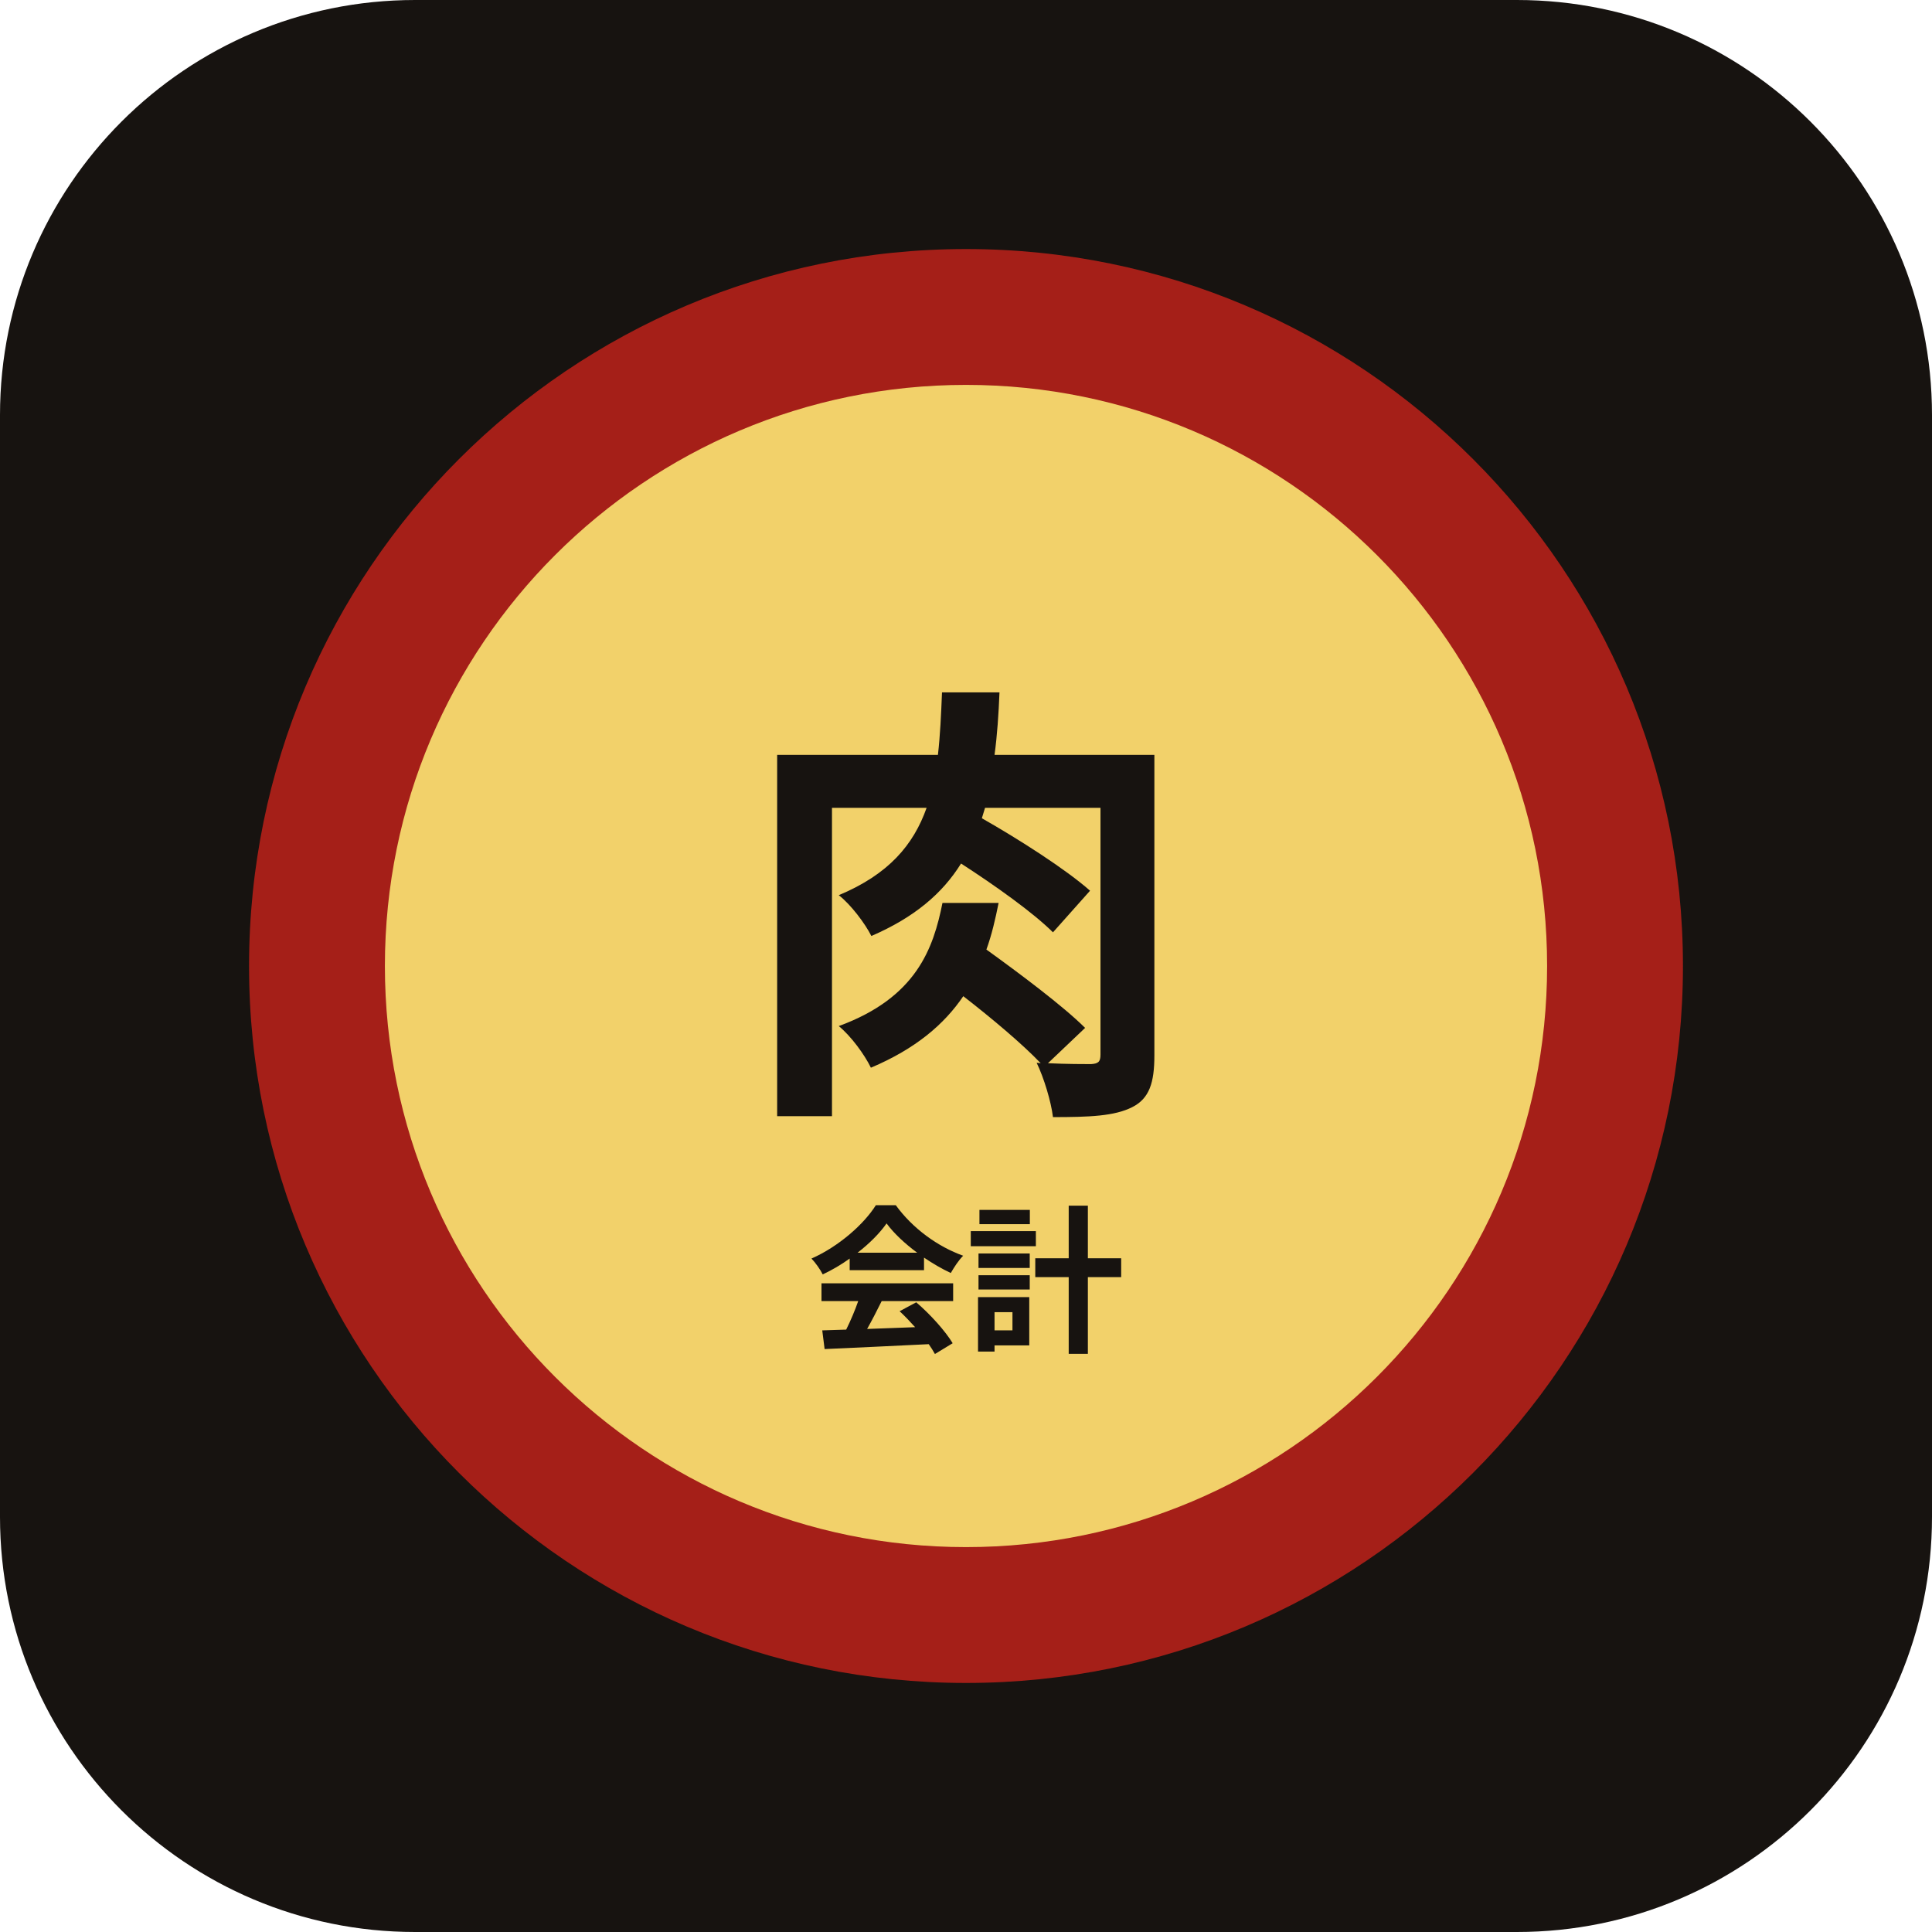
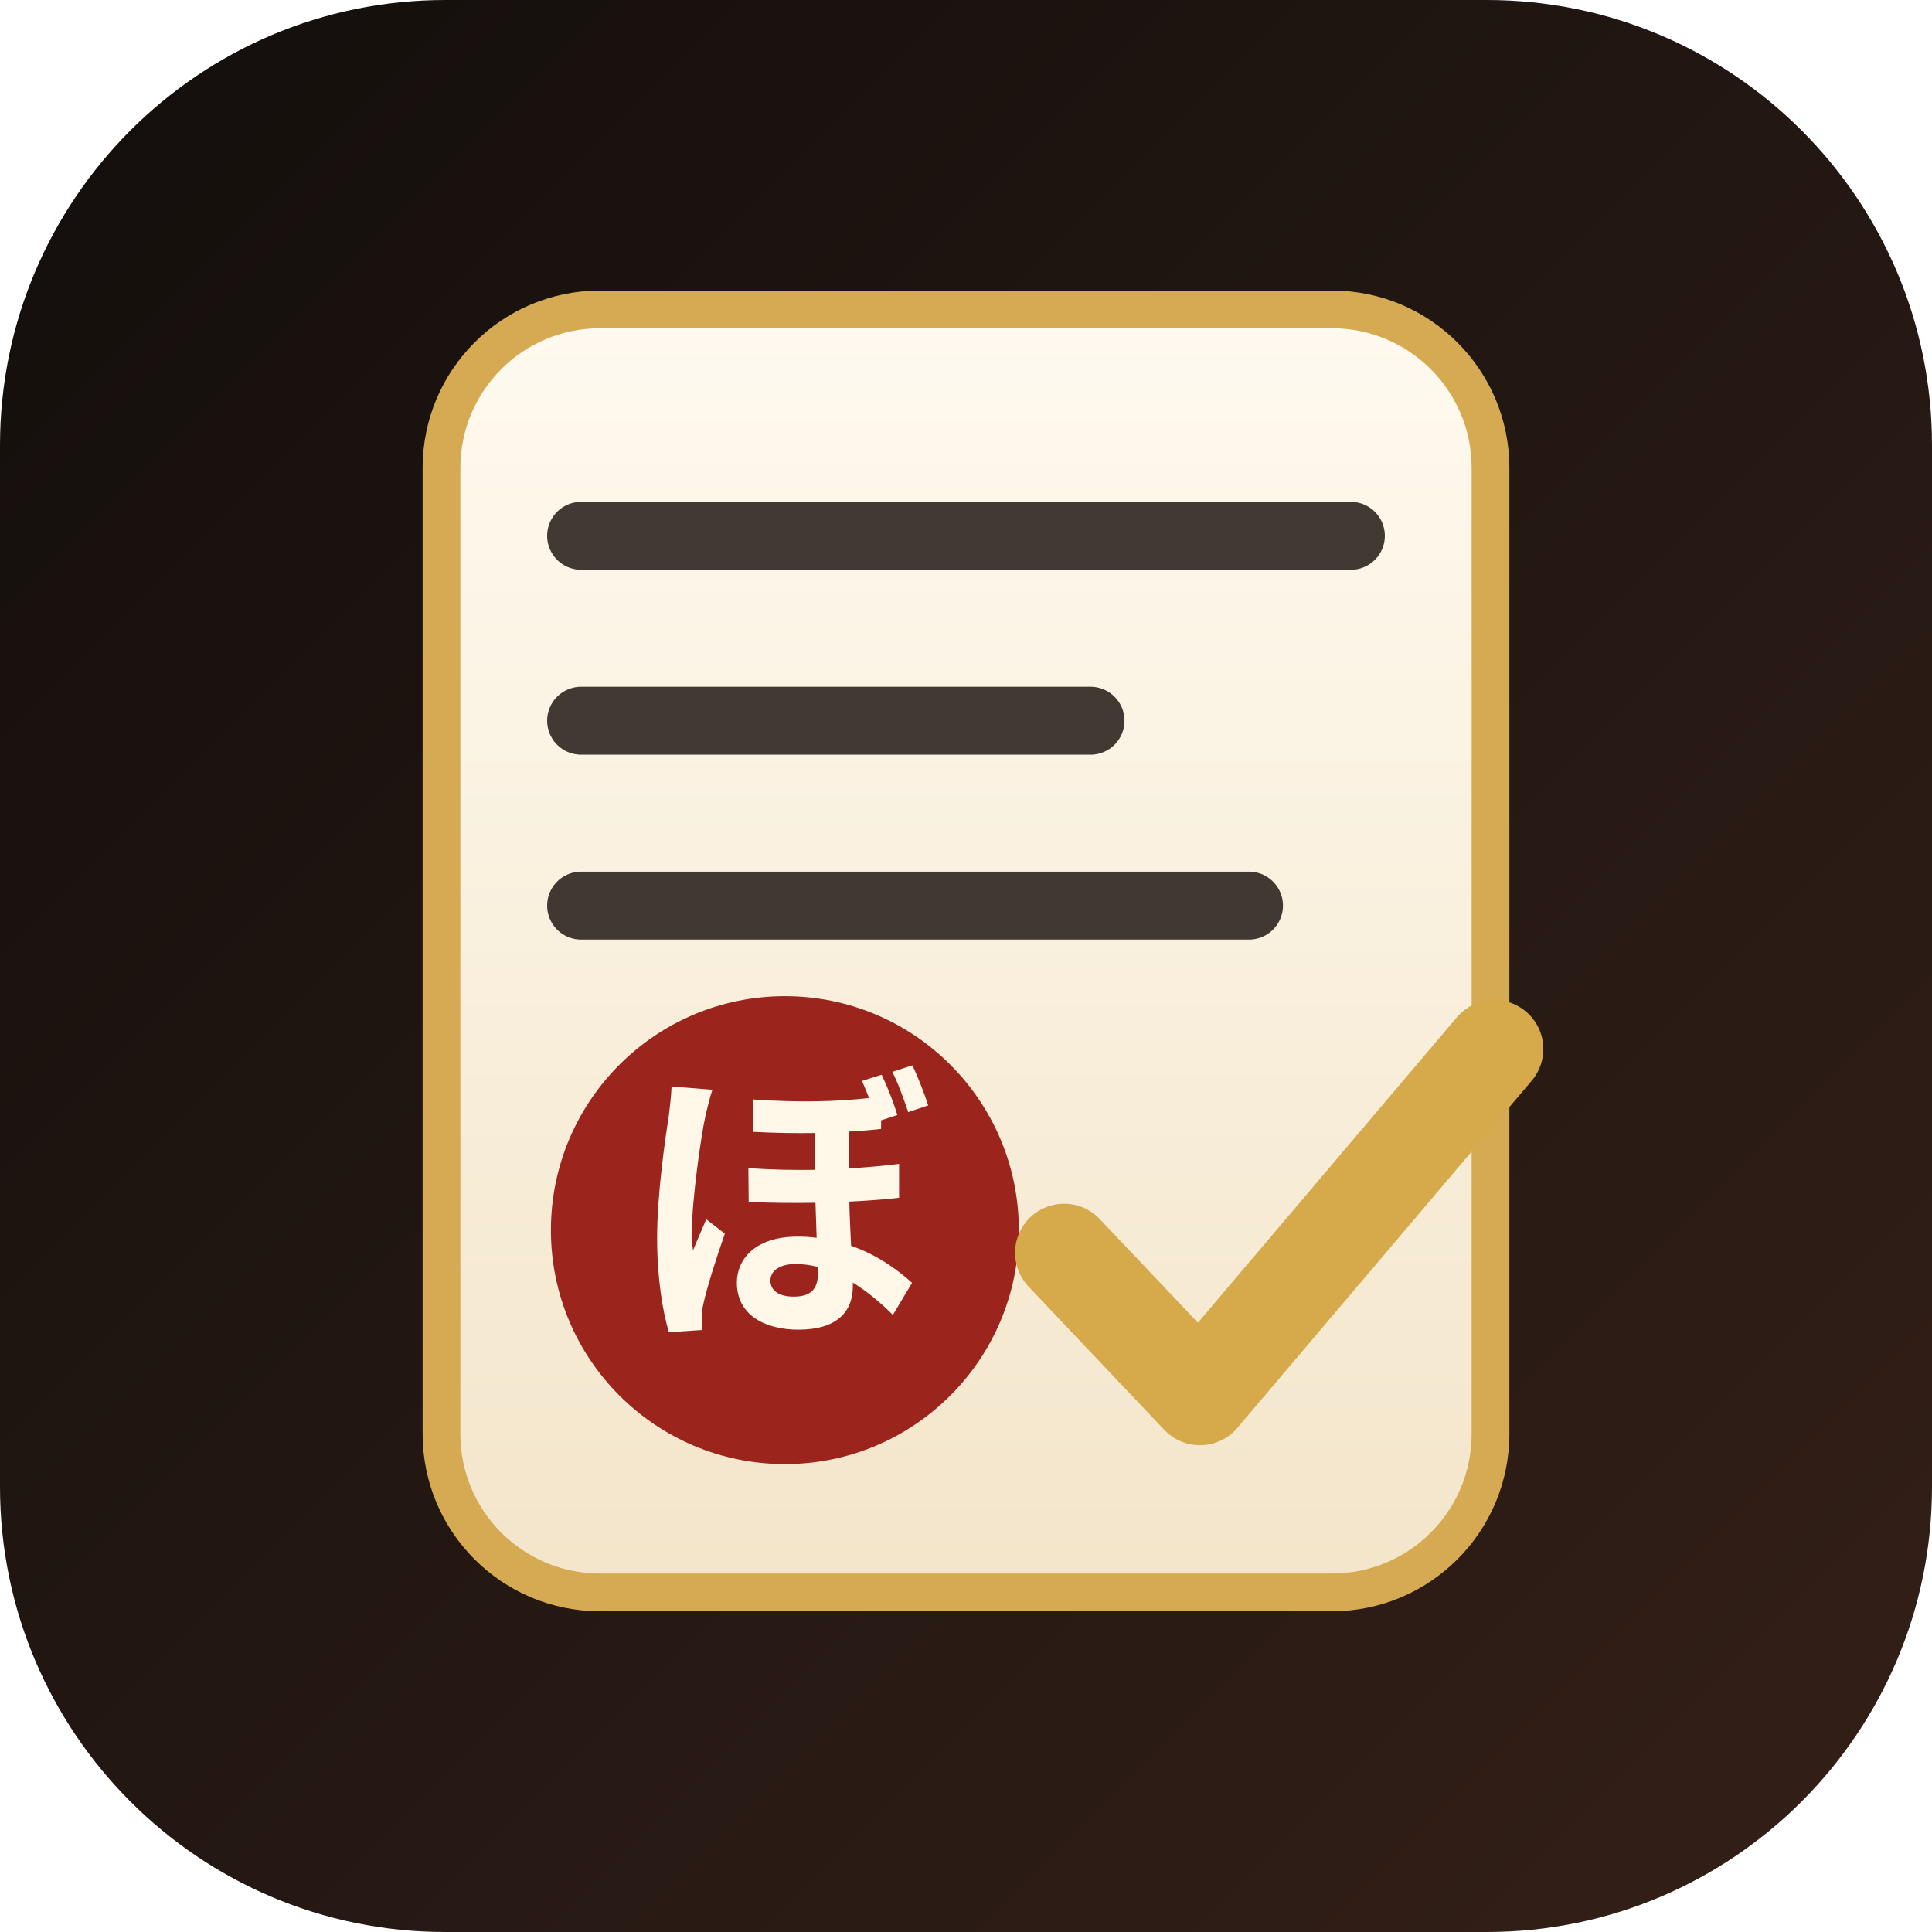
<svg xmlns="http://www.w3.org/2000/svg" viewBox="0 0 512 512">
-   <rect width="512" height="512" rx="110" fill="#171310" />
-   <circle cx="256" cy="256" r="190" fill="#a51f18" />
-   <circle cx="256" cy="256" r="154" fill="#f2d16a" />
-   <text x="256" y="285" text-anchor="middle" font-family="sans-serif" font-size="120" font-weight="900" fill="#171310">肉</text>
-   <text x="256" y="355" text-anchor="middle" font-family="sans-serif" font-size="42" font-weight="800" fill="#171310">会計</text>
+   <defs>
+     <linearGradient id="bg" x1="0" y1="0" x2="1" y2="1">
+       <stop offset="0" stop-color="#120e0c" />
+       <stop offset="1" stop-color="#342018" />
+     </linearGradient>
+     <linearGradient id="paper" x1="0" y1="0" x2="0" y2="1">
+       <stop offset="0" stop-color="#fffaf0" />
+       <stop offset="1" stop-color="#f3e5ca" />
+     </linearGradient>
+   </defs>
+   <rect width="512" height="512" rx="118" fill="url(#bg)" />
+   <rect x="117" y="82" width="278" height="340" rx="42" fill="url(#paper)" stroke="#d5aa52" stroke-width="10" />
+   <path d="M154 142h204M154 191h135M154 240h177" stroke="#2a201b" stroke-width="18" stroke-linecap="round" opacity=".88" />
+   <circle cx="208" cy="326" r="62" fill="#9b241c" />
+   <text x="208" y="348" text-anchor="middle" font-family="sans-serif" font-size="78" font-weight="900" fill="#fff7e8">ぼ</text>
+   <path d="M282 332l36 38 78-92" fill="none" stroke="#d6aa4a" stroke-width="26" stroke-linecap="round" stroke-linejoin="round" />
</svg>
